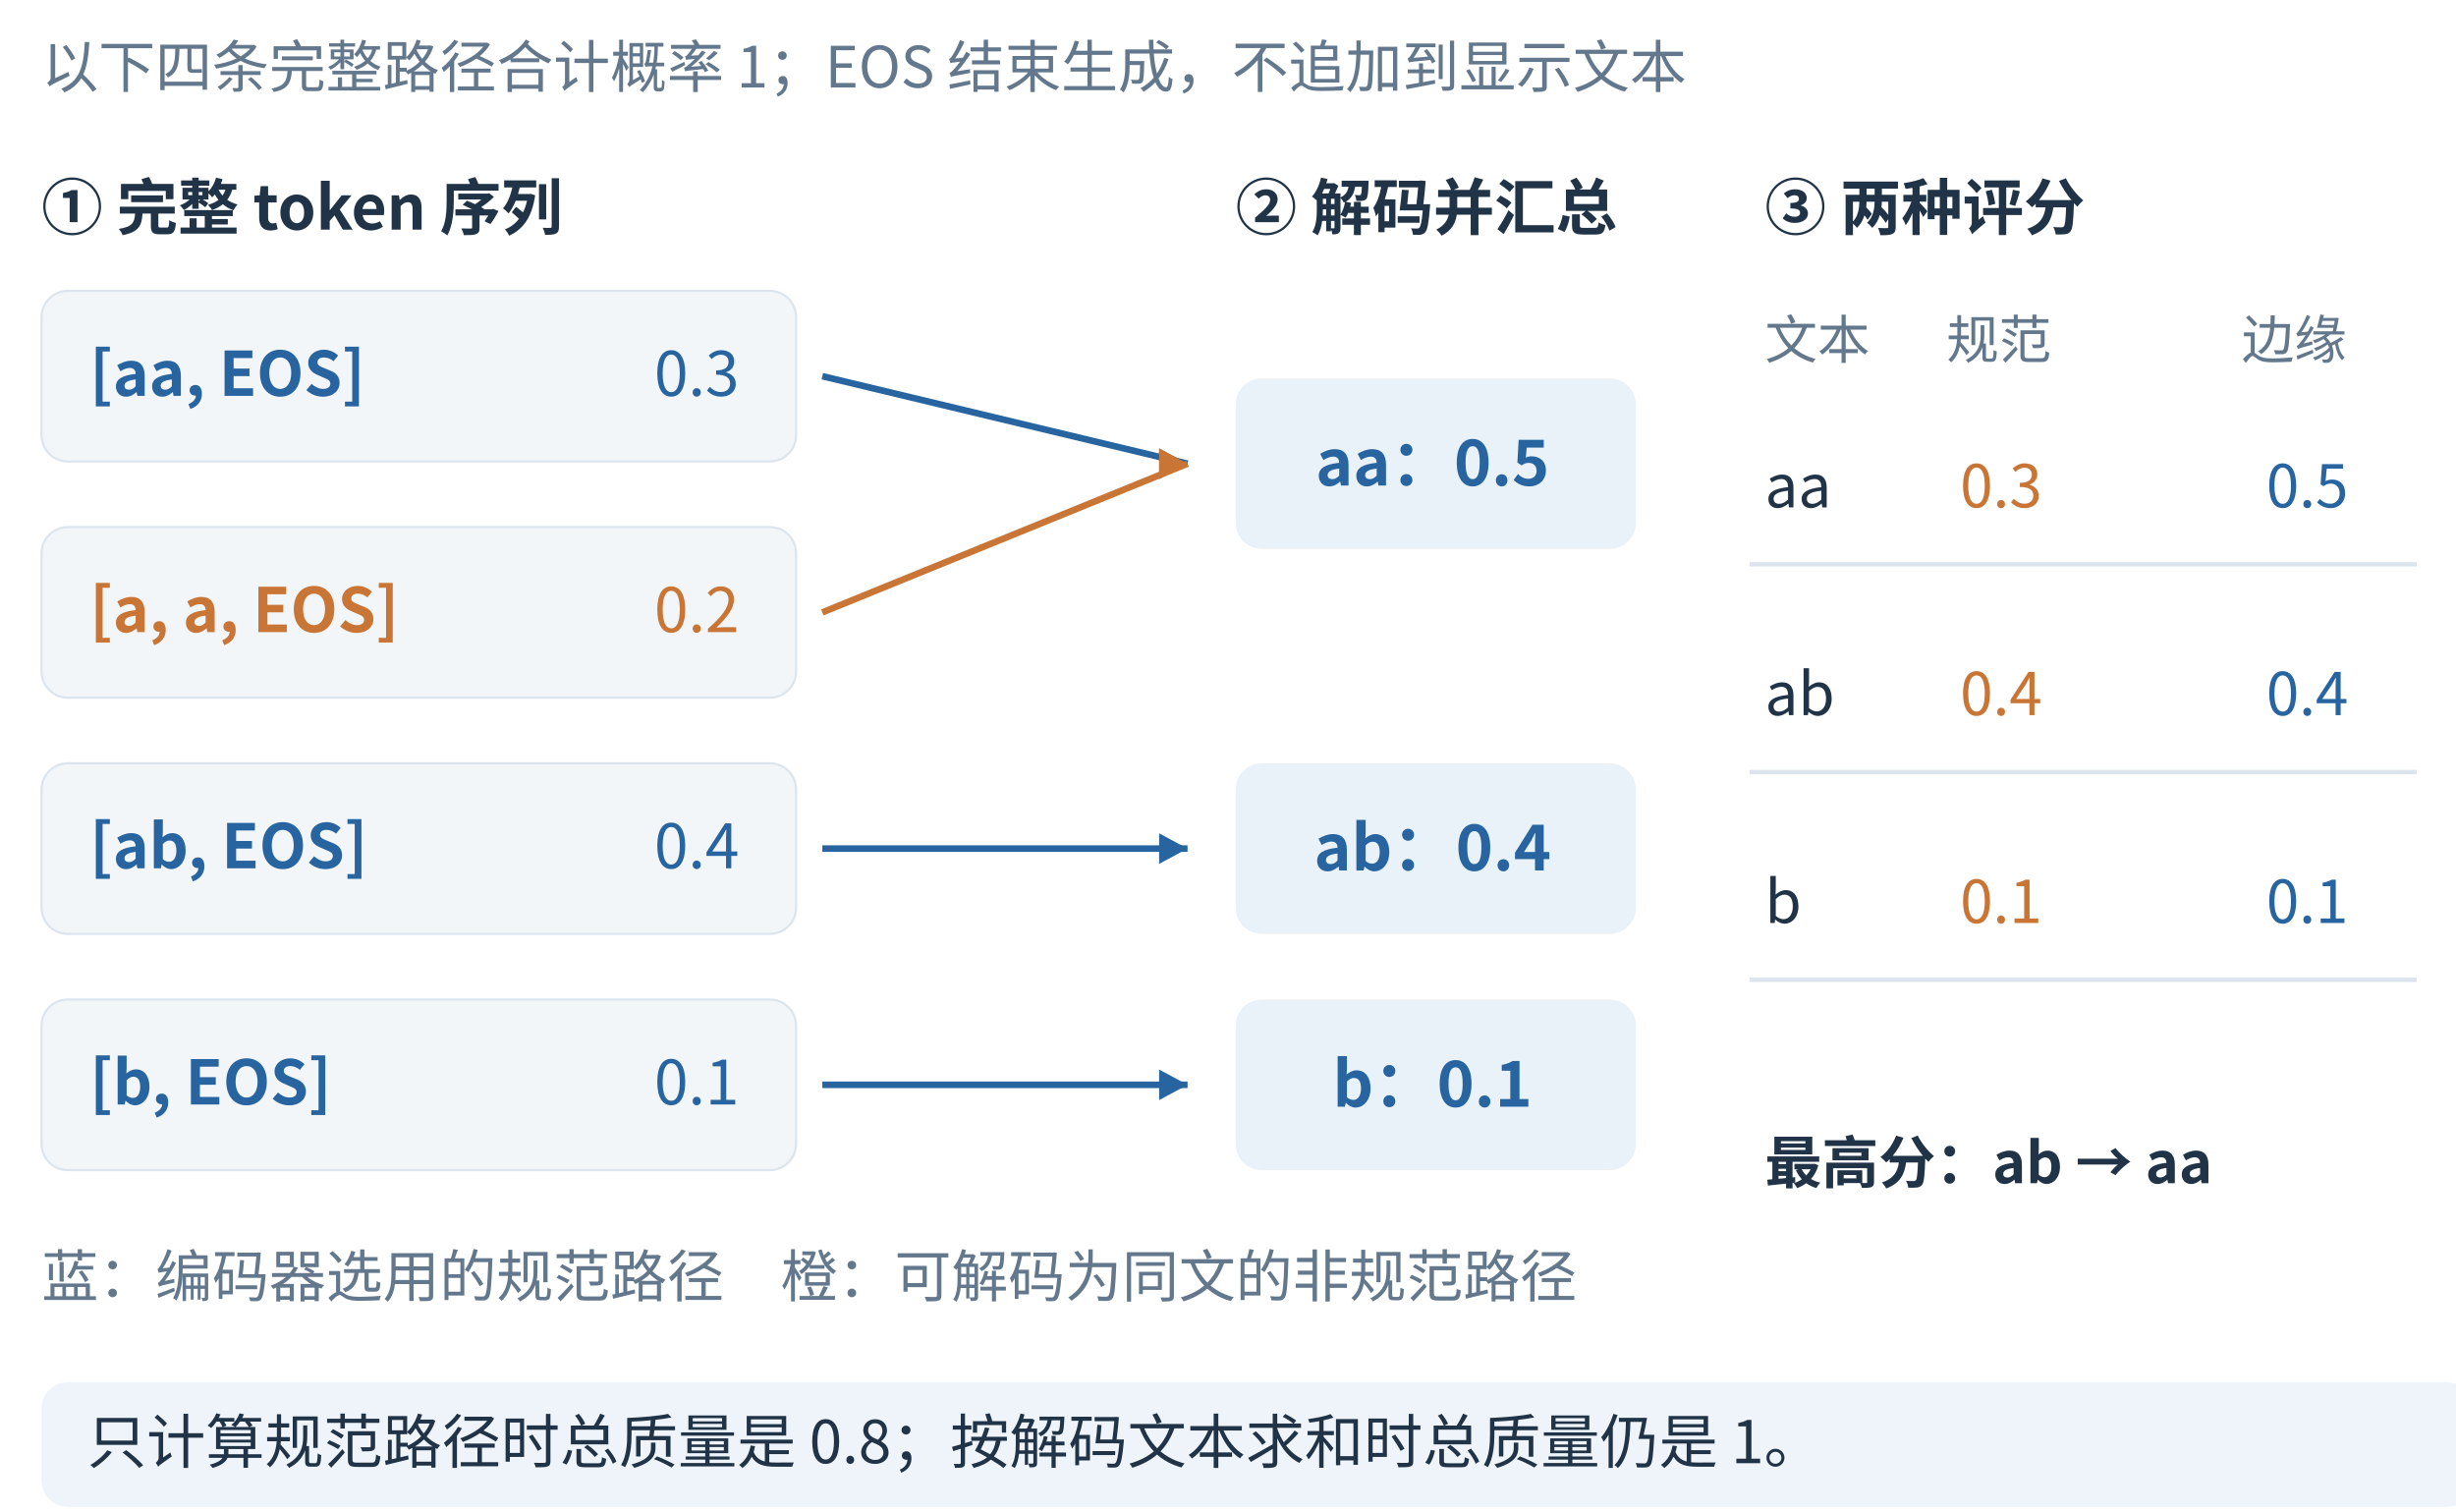
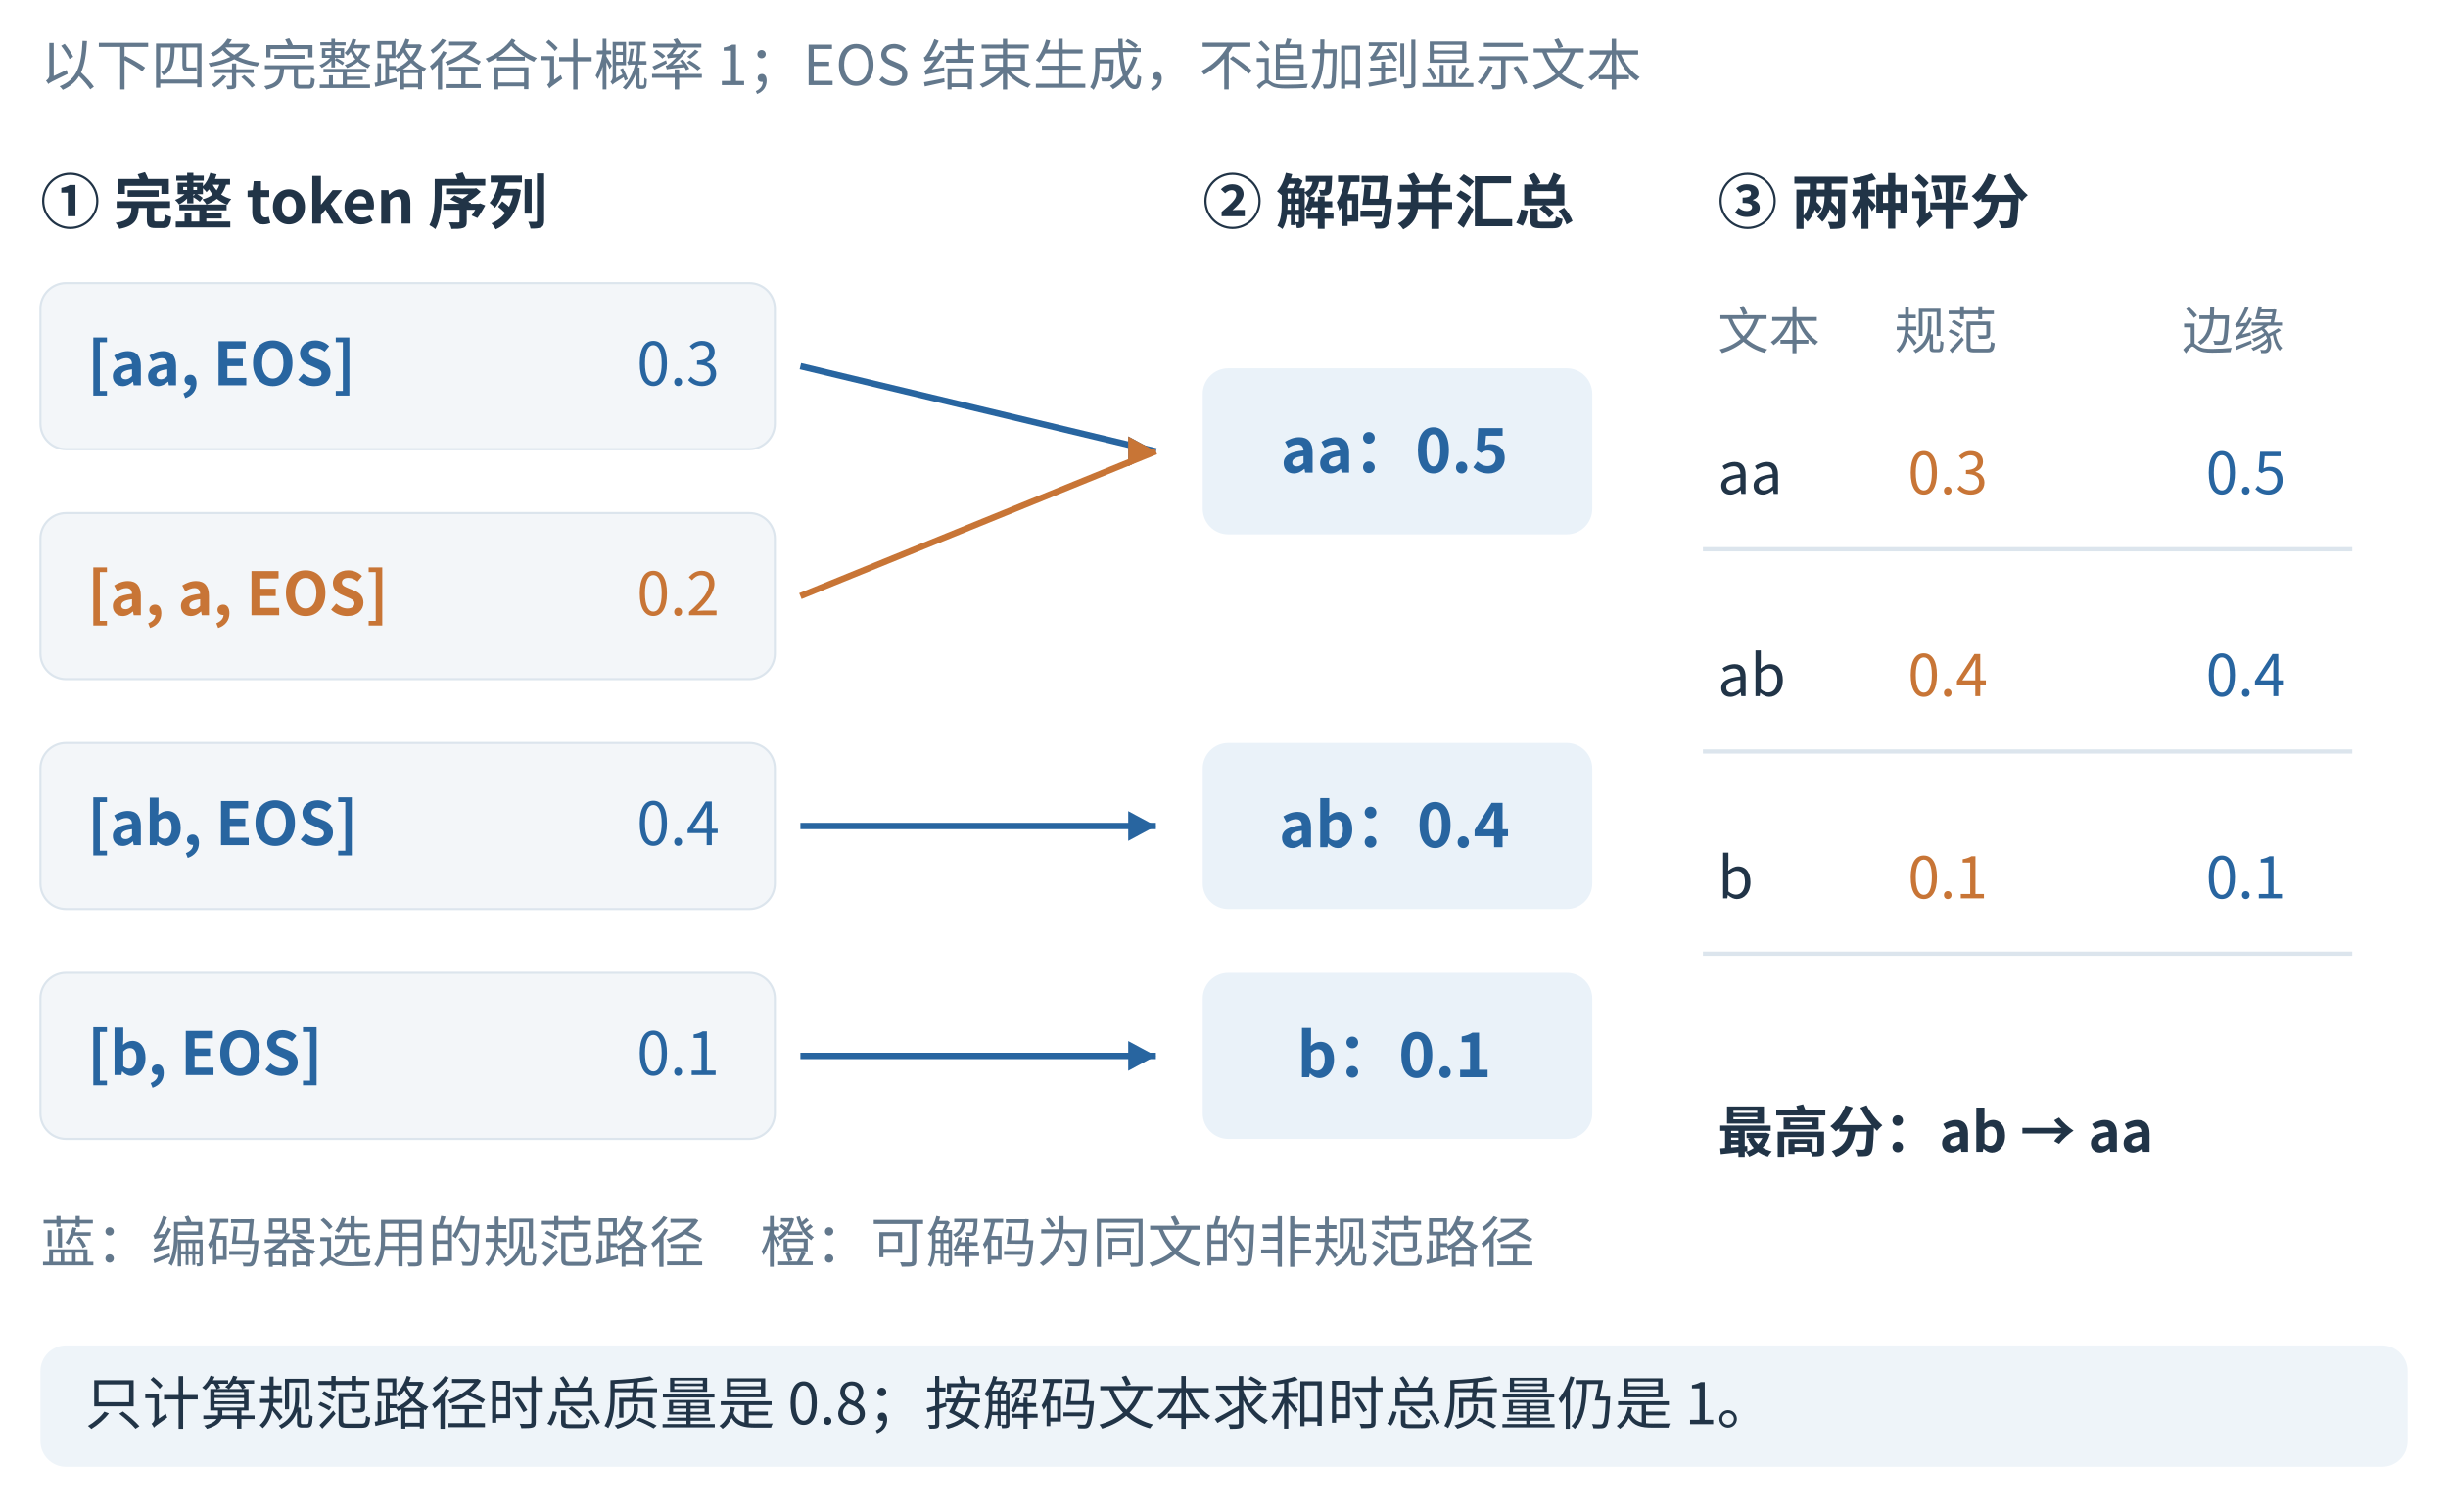
- <svg xmlns="http://www.w3.org/2000/svg" width="1123" height="691" viewBox="25 60 1123 691" role="img" aria-labelledby="title desc">
-   <rect x="25" y="60" width="1123" height="691" fill="#ffffff" />
+ <svg xmlns="http://www.w3.org/2000/svg" width="1150" height="710" viewBox="25 60 1150 710" role="img" aria-labelledby="title desc">
+   <rect x="25" y="60" width="1150" height="710" fill="#ffffff" />
  <rect width="1200" height="780" fill="white" />
  <g font-family="Microsoft YaHei, Noto Sans CJK SC, sans-serif" fill="#213447">
    <text x="44" y="100" font-size="26" fill="#63788c" text-anchor="start" font-weight="400">以下四条完整路径合计概率 1；EOS 结束生成，不追加到显示文本</text>
    <text x="44" y="165" font-size="28" fill="#213447" text-anchor="start" font-weight="700">① 完整 token 序列</text>
    <text x="590" y="165" font-size="28" fill="#213447" text-anchor="start" font-weight="700">② 解码并汇总</text>
    <rect x="44" y="193" width="345" height="78" rx="12" fill="#f3f6f9" stroke="#dce5ed" />
    <text x="66" y="241" font-size="28" fill="#2865a0" text-anchor="start" font-weight="700">[aa, EOS]</text>
    <text x="363" y="241" font-size="28" fill="#2865a0" text-anchor="end" font-weight="400">0.3</text>
    <line x1="401" y1="232" x2="568" y2="272" stroke="#2865a0" stroke-width="3" />
    <path d="M 568 272 L 555 265 L 555 279 Z" fill="#2865a0" />
    <rect x="44" y="301" width="345" height="78" rx="12" fill="#f3f6f9" stroke="#dce5ed" />
    <text x="66" y="349" font-size="28" fill="#c87536" text-anchor="start" font-weight="700">[a, a, EOS]</text>
    <text x="363" y="349" font-size="28" fill="#c87536" text-anchor="end" font-weight="400">0.2</text>
    <line x1="401" y1="340" x2="568" y2="272" stroke="#c87536" stroke-width="3" />
    <path d="M 568 272 L 555 265 L 555 279 Z" fill="#c87536" />
    <rect x="44" y="409" width="345" height="78" rx="12" fill="#f3f6f9" stroke="#dce5ed" />
    <text x="66" y="457" font-size="28" fill="#2865a0" text-anchor="start" font-weight="700">[ab, EOS]</text>
    <text x="363" y="457" font-size="28" fill="#2865a0" text-anchor="end" font-weight="400">0.4</text>
    <line x1="401" y1="448" x2="568" y2="448" stroke="#2865a0" stroke-width="3" />
    <path d="M 568 448 L 555 441 L 555 455 Z" fill="#2865a0" />
    <rect x="44" y="517" width="345" height="78" rx="12" fill="#f3f6f9" stroke="#dce5ed" />
    <text x="66" y="565" font-size="28" fill="#2865a0" text-anchor="start" font-weight="700">[b, EOS]</text>
    <text x="363" y="565" font-size="28" fill="#2865a0" text-anchor="end" font-weight="400">0.1</text>
    <line x1="401" y1="556" x2="568" y2="556" stroke="#2865a0" stroke-width="3" />
    <path d="M 568 556 L 555 549 L 555 563 Z" fill="#2865a0" />
    <rect x="590" y="233" width="183" height="78" rx="12" fill="#eaf2f9" stroke="none" />
    <text x="680" y="282" font-size="29" fill="#2865a0" text-anchor="middle" font-weight="700">aa：0.5</text>
    <rect x="590" y="409" width="183" height="78" rx="12" fill="#eaf2f9" stroke="none" />
    <text x="680" y="458" font-size="29" fill="#2865a0" text-anchor="middle" font-weight="700">ab：0.4</text>
    <rect x="590" y="517" width="183" height="78" rx="12" fill="#eaf2f9" stroke="none" />
    <text x="680" y="566" font-size="29" fill="#2865a0" text-anchor="middle" font-weight="700">b：0.1</text>
    <text x="832" y="165" font-size="28" fill="#213447" text-anchor="start" font-weight="700">③ 两种评分</text>
    <text x="832" y="224" font-size="24" fill="#63788c" text-anchor="start" font-weight="400">文本</text>
    <text x="915" y="224" font-size="24" fill="#63788c" text-anchor="start" font-weight="400">规范</text>
    <text x="1050" y="224" font-size="24" fill="#63788c" text-anchor="start" font-weight="400">边缘</text>
    <text x="832" y="292" font-size="27" fill="#213447" text-anchor="start" font-weight="400">aa</text>
    <text x="940" y="292" font-size="27" fill="#c87536" text-anchor="middle" font-weight="400">0.3</text>
    <text x="1080" y="292" font-size="27" fill="#2865a0" text-anchor="middle" font-weight="400">0.5</text>
    <line x1="825" y1="318" x2="1130" y2="318" stroke="#dce5ed" stroke-width="2" />
    <text x="832" y="387" font-size="27" fill="#213447" text-anchor="start" font-weight="400">ab</text>
    <text x="940" y="387" font-size="27" fill="#c87536" text-anchor="middle" font-weight="400">0.4</text>
    <text x="1080" y="387" font-size="27" fill="#2865a0" text-anchor="middle" font-weight="400">0.4</text>
    <line x1="825" y1="413" x2="1130" y2="413" stroke="#dce5ed" stroke-width="2" />
    <text x="832" y="482" font-size="27" fill="#213447" text-anchor="start" font-weight="400">b</text>
    <text x="940" y="482" font-size="27" fill="#c87536" text-anchor="middle" font-weight="400">0.1</text>
    <text x="1080" y="482" font-size="27" fill="#2865a0" text-anchor="middle" font-weight="400">0.1</text>
    <line x1="825" y1="508" x2="1130" y2="508" stroke="#dce5ed" stroke-width="2" />
    <text x="832" y="601" font-size="26" fill="#213447" text-anchor="start" font-weight="700">最高分：ab → aa</text>
    <text x="44" y="653" font-size="26" fill="#63788c" text-anchor="start" font-weight="400">蓝：编码器选用的规范路径　橙：可解码为同文的非规范路径</text>
    <rect x="44" y="692" width="1112" height="57" rx="12" fill="#eef4f9" stroke="none" />
    <text x="65" y="729" font-size="27" fill="#213447" text-anchor="start" font-weight="400">只计算规范路径时总质量是 0.8；按解码文本求和时总质量仍是 1。</text>
  </g>
</svg>
